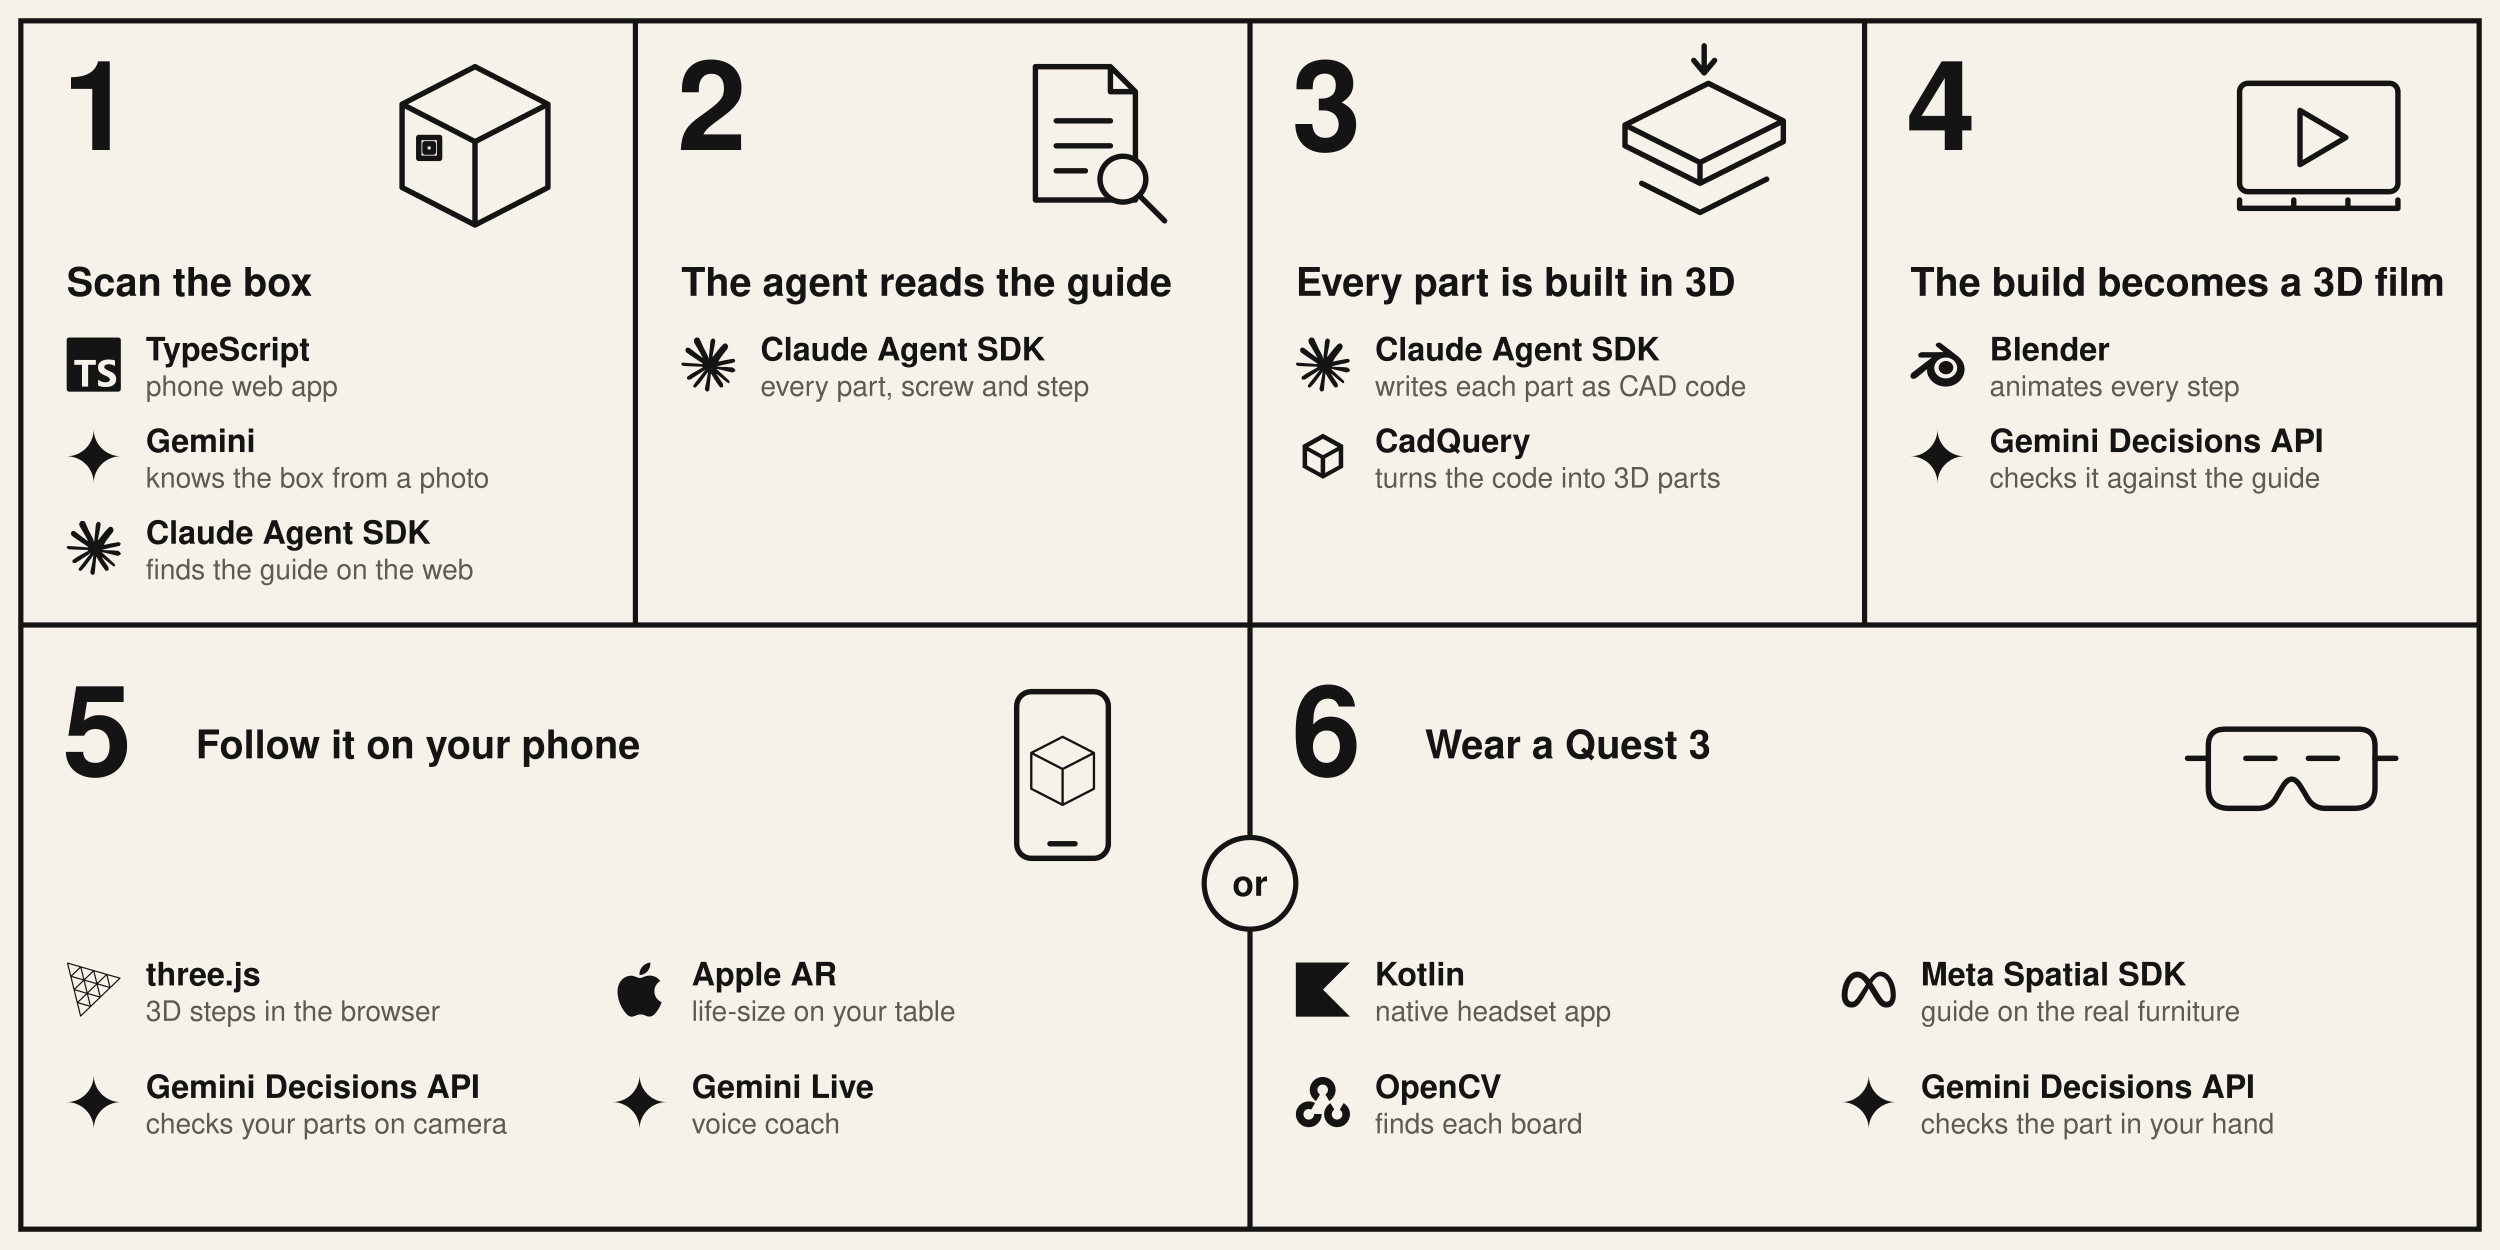
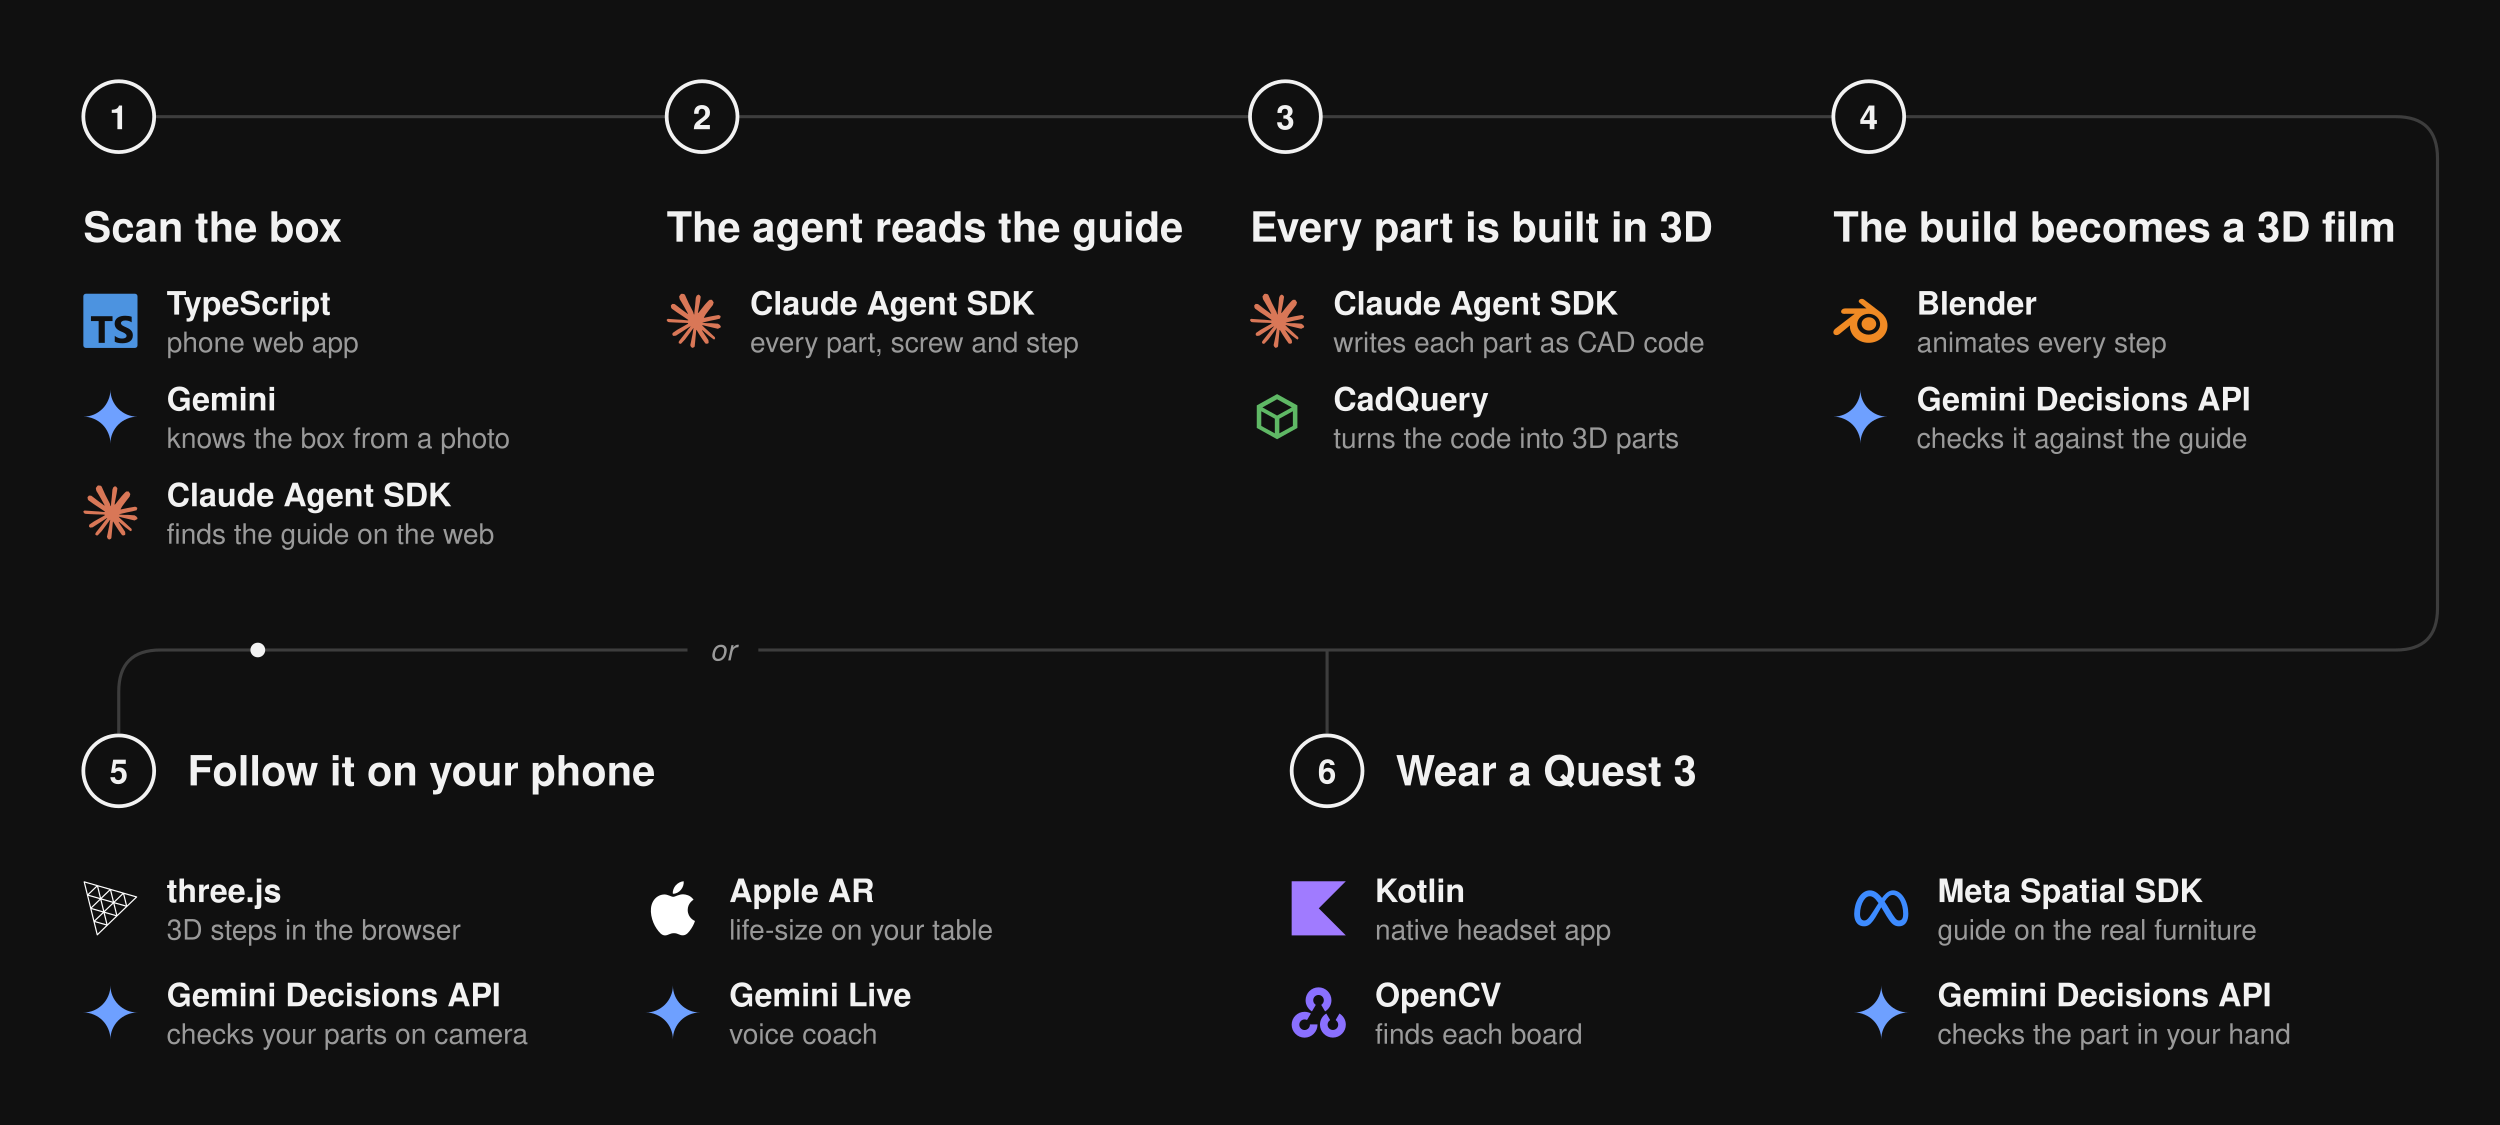
- <svg xmlns="http://www.w3.org/2000/svg" viewBox="0 0 1200 600" width="1200" height="600" role="img" aria-label="How it works, drawn like a page of an assembly guide. 1 Scan the box: TypeScript web app, Gemini, Claude Agent SDK web search. 2 The agent reads the guide: Claude Agent SDK. 3 Every part is built in 3D: Claude Agent SDK, CadQuery. 4 The build becomes a 3D film: Blender, Gemini Decisions API. Then either 5 follow it on your phone: three.js, Apple AR, Gemini Decisions API, Gemini Live; or 6 wear a Quest 3: Kotlin, Meta Spatial SDK, OpenCV, Gemini Decisions API">
-   <style>text{font-family:"Helvetica Neue",Helvetica,Arial,sans-serif;fill:#141414}.num{font-size:60px;font-weight:800;letter-spacing:-.03em}.t{font-size:19px;font-weight:700}.n{font-size:15.5px;font-weight:700}.r{font-size:13.5px;fill:#5d5a54}.or{font-size:17px;font-weight:700;text-anchor:middle}.ln{stroke:#141414;stroke-width:2.5;fill:none}.pic{stroke:#141414;stroke-width:2.6;fill:none;stroke-linejoin:round;stroke-linecap:round}.pic path,.pic rect,.pic circle{stroke-dasharray:400;animation:draw 9s ease-in-out infinite;animation-delay:inherit}@keyframes draw{0%{stroke-dashoffset:400}22%,100%{stroke-dashoffset:0}}@media (prefers-reduced-motion:reduce){.pic path,.pic rect,.pic circle{animation:none}}</style>
-   <rect width="1200" height="600" fill="#f6f2e9" />
-   <rect class="ln" x="10" y="10" width="1180" height="580" />
-   <path class="ln" d="M10 300H1190 M305 10V300 M600 10V590 M895 10V300" />
-   <text x="30" y="72" class="num">1</text>
-   <g class="pic" style="animation-delay:0.0s" transform="translate(228,66) scale(1.0)">
-     <g transform="translate(-35,4)">
-       <path d="M0 -20L35 -38L70 -20L35 -2Z M0 -20V20L35 38V-2 M70 -20V20L35 38" />
-       <path d="M8 -4h10v10h-10z M11 -1h4v4h-4z" />
-     </g>
-   </g>
-   <text x="32" y="142" class="t">Scan the box</text>
-   <path transform="translate(32,162) scale(1.0833)" fill="#141414" d="M1.125 0C.502 0 0 .502 0 1.125v21.75C0 23.498.502 24 1.125 24h21.75c.623 0 1.125-.502 1.125-1.125V1.125C24 .502 23.498 0 22.875 0zm17.363 9.75c.612 0 1.154.037 1.627.111a6.38 6.38 0 0 1 1.306.34v2.458a3.95 3.95 0 0 0-.643-.361 5.093 5.093 0 0 0-.717-.26 5.453 5.453 0 0 0-1.426-.2c-.3 0-.573.028-.819.086a2.1 2.1 0 0 0-.623.242c-.17.104-.3.229-.393.374a.888.888 0 0 0-.14.49c0 .196.053.373.156.529.104.156.252.304.443.444s.423.276.696.41c.273.135.582.274.926.416.47.197.892.407 1.266.628.374.222.695.473.963.753.268.279.472.598.614.957.142.359.214.776.214 1.253 0 .657-.125 1.21-.373 1.656a3.033 3.033 0 0 1-1.012 1.085 4.38 4.38 0 0 1-1.487.596c-.566.12-1.163.18-1.79.18a9.916 9.916 0 0 1-1.84-.164 5.544 5.544 0 0 1-1.512-.493v-2.63a5.033 5.033 0 0 0 3.237 1.2c.333 0 .624-.03.872-.09.249-.06.456-.144.623-.25.166-.108.29-.234.373-.38a1.023 1.023 0 0 0-.074-1.089 2.12 2.12 0 0 0-.537-.5 5.597 5.597 0 0 0-.807-.444 27.72 27.72 0 0 0-1.007-.436c-.918-.383-1.602-.852-2.053-1.405-.45-.553-.676-1.222-.676-2.005 0-.614.123-1.141.369-1.582.246-.441.58-.804 1.004-1.089a4.494 4.494 0 0 1 1.47-.629 7.536 7.536 0 0 1 1.77-.201zm-15.113.188h9.563v2.166H9.506v9.646H6.789v-9.646H3.375z" />
-   <text x="70" y="173" class="n">TypeScript</text>
-   <text x="70" y="190" class="r">phone web app</text>
-   <path transform="translate(32,206) scale(1.0833)" fill="#141414" d="M11.04 19.32Q12 21.51 12 24q0-2.49.93-4.68.96-2.19 2.58-3.81t3.81-2.55Q21.51 12 24 12q-2.49 0-4.68-.93a12.3 12.3 0 0 1-3.81-2.58 12.3 12.3 0 0 1-2.58-3.81Q12 2.49 12 0q0 2.49-.96 4.68-.93 2.19-2.55 3.81a12.3 12.3 0 0 1-3.81 2.58Q2.49 12 0 12q2.49 0 4.68.96 2.19.93 3.81 2.55t2.55 3.81" />
-   <text x="70" y="217" class="n">Gemini</text>
-   <text x="70" y="234" class="r">knows the box from a photo</text>
-   <path transform="translate(32,250) scale(1.0833)" fill="#141414" d="m4.714 15.956 4.717-2.647.079-.231-.079-.128h-.231l-.789-.049-2.696-.073-2.337-.097-2.265-.121-.571-.121-.534-.704.055-.352.48-.322.686.061 1.518.103 2.277.158 1.651.097 2.447.255h.389l.055-.158-.134-.097-.103-.097L6.973 9.836l-2.55-1.688-1.336-.971-.723-.492-.364-.461-.158-1.008.656-.723.88.061.225.061.892.686 1.906 1.475 2.489 1.834.364.303.146-.103.018-.073-.164-.273-1.354-2.447-1.445-2.489-.643-1.032-.17-.619c-.061-.255-.103-.467-.103-.729L6.287.134 6.7 0l.996.134.419.364.619 1.415 1.002 2.228 1.554 3.03.455.898.243.832.091.255h.158v-.146l.128-1.706.237-2.095.231-2.696.079-.759.376-.911.747-.492.583.279.48.686-.067.443-.285 1.852-.559 2.902-.364 1.943h.212l.243-.243.984-1.305 1.651-2.064.729-.82.85-.905.546-.431h1.032l.759 1.129-.34 1.166-1.062 1.348-.88 1.141-1.263 1.7-.789 1.36.073.109.188-.018 2.853-.607 1.542-.279 1.84-.316.832.389.091.395-.328.807-1.967.486-2.307.461-3.436.814-.043.03.049.061 1.548.146.662.036h1.621l3.018.225.789.522.474.638-.079.486-1.214.619-1.639-.389-3.825-.911-1.311-.328h-.182v.109l1.093 1.069 2.003 1.809 2.507 2.331.128.577-.322.455-.34-.049-2.204-1.657-.85-.747-1.925-1.621h-.128v.17l.443.65 2.344 3.521.121 1.081-.17.352-.607.212-.668-.121-1.372-1.925L14.38 17.959l-1.141-1.943-.14.079-.674 7.255-.316.37-.729.279-.607-.461-.322-.747.322-1.475.389-1.925.316-1.53.285-1.9.17-.631-.012-.043-.14.018-1.433 1.967-2.18 2.945-1.724 1.846-.413.164-.716-.37.067-.662.401-.589 2.386-3.036 1.439-1.882.929-1.087-.006-.158h-.055l-6.338 4.116-1.129.146-.486-.455.061-.747.231-.243 1.906-1.311Z" />
-   <text x="70" y="261" class="n">Claude Agent SDK</text>
-   <text x="70" y="278" class="r">finds the guide on the web</text>
-   <text x="325" y="72" class="num">2</text>
-   <g class="pic" style="animation-delay:0.7s" transform="translate(523,66) scale(1.0)">
-     <path d="M-26 -34h36l12 12v52h-48z M10 -34v12h12 M-16 -8h26 M-16 4h26 M-16 16h14" />
-     <circle cx="16" cy="20" r="11" fill="#f6f2e9" />
-     <path d="M24 28l12 12" />
-   </g>
-   <text x="327" y="142" class="t">The agent reads the guide</text>
-   <path transform="translate(327,162) scale(1.0833)" fill="#141414" d="m4.714 15.956 4.717-2.647.079-.231-.079-.128h-.231l-.789-.049-2.696-.073-2.337-.097-2.265-.121-.571-.121-.534-.704.055-.352.48-.322.686.061 1.518.103 2.277.158 1.651.097 2.447.255h.389l.055-.158-.134-.097-.103-.097L6.973 9.836l-2.55-1.688-1.336-.971-.723-.492-.364-.461-.158-1.008.656-.723.88.061.225.061.892.686 1.906 1.475 2.489 1.834.364.303.146-.103.018-.073-.164-.273-1.354-2.447-1.445-2.489-.643-1.032-.17-.619c-.061-.255-.103-.467-.103-.729L6.287.134 6.7 0l.996.134.419.364.619 1.415 1.002 2.228 1.554 3.03.455.898.243.832.091.255h.158v-.146l.128-1.706.237-2.095.231-2.696.079-.759.376-.911.747-.492.583.279.48.686-.067.443-.285 1.852-.559 2.902-.364 1.943h.212l.243-.243.984-1.305 1.651-2.064.729-.82.85-.905.546-.431h1.032l.759 1.129-.34 1.166-1.062 1.348-.88 1.141-1.263 1.7-.789 1.36.073.109.188-.018 2.853-.607 1.542-.279 1.84-.316.832.389.091.395-.328.807-1.967.486-2.307.461-3.436.814-.043.03.049.061 1.548.146.662.036h1.621l3.018.225.789.522.474.638-.079.486-1.214.619-1.639-.389-3.825-.911-1.311-.328h-.182v.109l1.093 1.069 2.003 1.809 2.507 2.331.128.577-.322.455-.34-.049-2.204-1.657-.85-.747-1.925-1.621h-.128v.17l.443.65 2.344 3.521.121 1.081-.17.352-.607.212-.668-.121-1.372-1.925L14.38 17.959l-1.141-1.943-.14.079-.674 7.255-.316.37-.729.279-.607-.461-.322-.747.322-1.475.389-1.925.316-1.53.285-1.9.17-.631-.012-.043-.14.018-1.433 1.967-2.18 2.945-1.724 1.846-.413.164-.716-.37.067-.662.401-.589 2.386-3.036 1.439-1.882.929-1.087-.006-.158h-.055l-6.338 4.116-1.129.146-.486-.455.061-.747.231-.243 1.906-1.311Z" />
-   <text x="365" y="173" class="n">Claude Agent SDK</text>
-   <text x="365" y="190" class="r">every part, screw and step</text>
-   <text x="620" y="72" class="num">3</text>
-   <g class="pic" style="animation-delay:1.4s" transform="translate(818,66) scale(1.0)">
-     <path d="M-38 -6L2 -26L38 -8L-2 12Z M-38 -6V4L-2 22V12 M38 -8V2L-2 22" />
-     <path d="M-30 22L-2 36L30 20" stroke-dasharray="4 5" />
-     <path d="M0 -44v12 M-5 -37l5 6 5-6" />
-   </g>
-   <text x="622" y="142" class="t">Every part is built in 3D</text>
-   <path transform="translate(622,162) scale(1.0833)" fill="#141414" d="m4.714 15.956 4.717-2.647.079-.231-.079-.128h-.231l-.789-.049-2.696-.073-2.337-.097-2.265-.121-.571-.121-.534-.704.055-.352.48-.322.686.061 1.518.103 2.277.158 1.651.097 2.447.255h.389l.055-.158-.134-.097-.103-.097L6.973 9.836l-2.55-1.688-1.336-.971-.723-.492-.364-.461-.158-1.008.656-.723.88.061.225.061.892.686 1.906 1.475 2.489 1.834.364.303.146-.103.018-.073-.164-.273-1.354-2.447-1.445-2.489-.643-1.032-.17-.619c-.061-.255-.103-.467-.103-.729L6.287.134 6.7 0l.996.134.419.364.619 1.415 1.002 2.228 1.554 3.03.455.898.243.832.091.255h.158v-.146l.128-1.706.237-2.095.231-2.696.079-.759.376-.911.747-.492.583.279.48.686-.067.443-.285 1.852-.559 2.902-.364 1.943h.212l.243-.243.984-1.305 1.651-2.064.729-.82.85-.905.546-.431h1.032l.759 1.129-.34 1.166-1.062 1.348-.88 1.141-1.263 1.7-.789 1.36.073.109.188-.018 2.853-.607 1.542-.279 1.84-.316.832.389.091.395-.328.807-1.967.486-2.307.461-3.436.814-.043.03.049.061 1.548.146.662.036h1.621l3.018.225.789.522.474.638-.079.486-1.214.619-1.639-.389-3.825-.911-1.311-.328h-.182v.109l1.093 1.069 2.003 1.809 2.507 2.331.128.577-.322.455-.34-.049-2.204-1.657-.85-.747-1.925-1.621h-.128v.17l.443.65 2.344 3.521.121 1.081-.17.352-.607.212-.668-.121-1.372-1.925L14.38 17.959l-1.141-1.943-.14.079-.674 7.255-.316.37-.729.279-.607-.461-.322-.747.322-1.475.389-1.925.316-1.53.285-1.9.17-.631-.012-.043-.14.018-1.433 1.967-2.18 2.945-1.724 1.846-.413.164-.716-.37.067-.662.401-.589 2.386-3.036 1.439-1.882.929-1.087-.006-.158h-.055l-6.338 4.116-1.129.146-.486-.455.061-.747.231-.243 1.906-1.311Z" />
-   <text x="660" y="173" class="n">Claude Agent SDK</text>
-   <text x="660" y="190" class="r">writes each part as CAD code</text>
-   <path transform="translate(622,206) scale(1.0833)" fill="#141414" d="M12 2 3 7v10l9 5 9-5V7zm0 2.3 6.5 3.6L12 11.5 5.5 7.9zM5 9.6l6 3.3v6.5l-6-3.3zm14 0v6.5l-6 3.3v-6.5z" />
-   <text x="660" y="217" class="n">CadQuery</text>
-   <text x="660" y="234" class="r">turns the code into 3D parts</text>
-   <text x="915" y="72" class="num">4</text>
-   <g class="pic" style="animation-delay:2.1s" transform="translate(1113,66) scale(1.0)">
-     <rect x="-38" y="-26" width="76" height="52" rx="4" />
-     <path d="M-9 -13v26l22 -13z" />
-     <path d="M-38 34h76 M-38 34v-4 M-12 34v-4 M14 34v-4 M38 34v-4" />
-   </g>
-   <text x="917" y="142" class="t">The build becomes a 3D film</text>
-   <path transform="translate(917,162) scale(1.0833)" fill="#141414" d="M12.51 13.214c.046-.8.438-1.506 1.03-2.006a3.424 3.424 0 0 1 2.212-.79c.85 0 1.631.3 2.211.79.592.5.983 1.206 1.028 2.005.045.823-.285 1.586-.865 2.153a3.389 3.389 0 0 1-2.374.938 3.393 3.393 0 0 1-2.376-.938c-.58-.567-.91-1.33-.865-2.152M7.35 14.831c.006.314.106.922.256 1.398a7.372 7.372 0 0 0 1.593 2.757 8.227 8.227 0 0 0 2.787 2.001 8.947 8.947 0 0 0 3.66.76 8.964 8.964 0 0 0 3.657-.772 8.285 8.285 0 0 0 2.785-2.01 7.428 7.428 0 0 0 1.592-2.762 6.964 6.964 0 0 0 .25-3.074 7.123 7.123 0 0 0-1.016-2.779 7.764 7.764 0 0 0-1.852-2.043h.002L13.566 2.55l-.02-.015c-.492-.378-1.319-.376-1.86.002-.547.382-.609 1.015-.123 1.415l-.001.001 3.126 2.543-9.53.01h-.013c-.788.001-1.545.518-1.695 1.172-.154.665.38 1.217 1.2 1.22V8.9l4.83-.01-8.62 6.617-.034.025c-.813.622-1.075 1.658-.563 2.313.52.667 1.625.668 2.447.004L7.414 14s-.069.52-.063.831zm12.09 1.741c-.97.988-2.326 1.548-3.795 1.55-1.47.004-2.827-.552-3.797-1.538a4.51 4.51 0 0 1-1.036-1.622 4.282 4.282 0 0 1 .282-3.519 4.702 4.702 0 0 1 1.153-1.371c.942-.768 2.141-1.183 3.396-1.185 1.256-.002 2.455.41 3.398 1.175.48.391.87.854 1.152 1.367a4.28 4.28 0 0 1 .522 1.706 4.236 4.236 0 0 1-.239 1.811 4.54 4.54 0 0 1-1.035 1.626" />
-   <text x="955" y="173" class="n">Blender</text>
-   <text x="955" y="190" class="r">animates every step</text>
-   <path transform="translate(917,206) scale(1.0833)" fill="#141414" d="M11.04 19.32Q12 21.51 12 24q0-2.49.93-4.68.96-2.19 2.58-3.81t3.81-2.55Q21.51 12 24 12q-2.49 0-4.68-.93a12.3 12.3 0 0 1-3.81-2.58 12.3 12.3 0 0 1-2.58-3.81Q12 2.49 12 0q0 2.49-.96 4.68-.93 2.19-2.55 3.81a12.3 12.3 0 0 1-3.81 2.58Q2.49 12 0 12q2.49 0 4.68.96 2.19.93 3.81 2.55t2.55 3.81" />
-   <text x="955" y="217" class="n">Gemini Decisions API</text>
-   <text x="955" y="234" class="r">checks it against the guide</text>
-   <text x="30" y="372" class="num">5</text>
-   <text x="94" y="364" class="t">Follow it on your phone</text>
-   <g class="pic" style="animation-delay:2.8s" transform="translate(510,372) scale(1.0)">
-     <rect x="-22" y="-40" width="44" height="80" rx="7" />
-     <path d="M-6 33h12" />
-     <g transform="translate(-15,-2) scale(.43)">
-       <path d="M0 -20L35 -38L70 -20L35 -2Z M0 -20V20L35 38V-2 M70 -20V20L35 38" />
-     </g>
-   </g>
-   <path transform="translate(32,462) scale(1.0833)" fill="#141414" d="M.38 0a.268.268 0 0 0-.256.332l2.894 11.716a.268.268 0 0 0 .01.04l2.89 11.708a.268.268 0 0 0 .447.128L23.802 7.15a.268.268 0 0 0-.112-.45l-5.784-1.667a.268.268 0 0 0-.123-.035L6.38 1.715a.268.268 0 0 0-.144-.04L.456.01A.268.268 0 0 0 .38 0zm.374.654L5.71 2.08 1.99 5.664zM6.61 2.34l4.864 1.4-3.65 3.515zm-.522.12l1.217 4.926-4.877-1.4zm6.28 1.538l4.878 1.404-3.662 3.53zm-.52.13l1.208 4.9-4.853-1.392zm6.3 1.534l4.947 1.424-3.715 3.574zm-.524.12l1.215 4.926-4.876-1.398zm-15.432.696l4.964 1.424-3.726 3.586zM8.047 8.15l4.877 1.4-3.66 3.527zm-.518.137l1.236 5.017-4.963-1.432zm6.274 1.535l4.965 1.425-3.73 3.586zm-.52.127l1.235 5.012-4.958-1.43zm-9.63 2.438l4.873 1.406-3.656 3.523zm5.854 1.687l4.863 1.403-3.648 3.51zm-.54.04l1.214 4.927-4.875-1.4zm-3.896 4.02l5.037 1.442-3.782 3.638z" />
-   <text x="70" y="473" class="n">three.js</text>
-   <text x="70" y="490" class="r">3D steps in the browser</text>
-   <path transform="translate(294,462) scale(1.0833)" fill="#141414" d="M12.152 6.896c-.948 0-2.415-1.078-3.96-1.04-2.04.027-3.91 1.183-4.961 3.014-2.117 3.675-.546 9.103 1.519 12.09 1.013 1.454 2.208 3.09 3.792 3.039 1.52-.065 2.09-.987 3.935-.987 1.831 0 2.35.987 3.96.948 1.637-.026 2.676-1.48 3.676-2.948 1.156-1.688 1.636-3.325 1.662-3.415-.039-.013-3.182-1.221-3.22-4.857-.026-3.04 2.48-4.494 2.597-4.559-1.429-2.09-3.623-2.324-4.39-2.376-2-.156-3.675 1.09-4.61 1.09zM15.53 3.83c.843-1.012 1.4-2.427 1.245-3.83-1.207.052-2.662.805-3.532 1.818-.78.896-1.454 2.338-1.273 3.714 1.338.104 2.715-.688 3.559-1.701" />
-   <text x="332" y="473" class="n">Apple AR</text>
-   <text x="332" y="490" class="r">life-size on your table</text>
-   <path transform="translate(32,516) scale(1.0833)" fill="#141414" d="M11.04 19.32Q12 21.51 12 24q0-2.49.93-4.68.96-2.19 2.58-3.81t3.81-2.55Q21.51 12 24 12q-2.49 0-4.68-.93a12.3 12.3 0 0 1-3.81-2.58 12.3 12.3 0 0 1-2.58-3.81Q12 2.49 12 0q0 2.49-.96 4.68-.93 2.19-2.55 3.81a12.3 12.3 0 0 1-3.81 2.58Q2.49 12 0 12q2.49 0 4.68.96 2.19.93 3.81 2.55t2.55 3.81" />
-   <text x="70" y="527" class="n">Gemini Decisions API</text>
-   <text x="70" y="544" class="r">checks your parts on camera</text>
-   <path transform="translate(294,516) scale(1.0833)" fill="#141414" d="M11.04 19.32Q12 21.51 12 24q0-2.49.93-4.68.96-2.19 2.58-3.81t3.81-2.55Q21.51 12 24 12q-2.49 0-4.68-.93a12.3 12.3 0 0 1-3.81-2.58 12.3 12.3 0 0 1-2.58-3.81Q12 2.49 12 0q0 2.49-.96 4.68-.93 2.19-2.55 3.81a12.3 12.3 0 0 1-3.81 2.58Q2.49 12 0 12q2.49 0 4.68.96 2.19.93 3.81 2.55t2.55 3.81" />
-   <text x="332" y="527" class="n">Gemini Live</text>
-   <text x="332" y="544" class="r">voice coach</text>
-   <text x="620" y="372" class="num">6</text>
-   <text x="684" y="364" class="t">Wear a Quest 3</text>
-   <g class="pic" style="animation-delay:3.5s" transform="translate(1100,372) scale(1.0)">
-     <path d="M-40 -14q0 -8 8 -8h64q8 0 8 8v20q0 10 -10 10h-14q-6 0 -9 -6l-3 -5q-4 -6 -8 0l-3 5q-3 6 -9 6h-14q-10 0 -10 -10z" />
-     <path d="M-40 -8h-10 M40 -8h10 M-22 -8h14 M8 -8h14" />
-   </g>
-   <path transform="translate(622,462) scale(1.0833)" fill="#141414" d="M24 24H0V0h24L12 12Z" />
-   <text x="660" y="473" class="n">Kotlin</text>
-   <text x="660" y="490" class="r">native headset app</text>
-   <path transform="translate(884,462) scale(1.0833)" fill="#141414" d="M6.915 4.03c-1.968 0-3.683 1.28-4.871 3.113C.704 9.208 0 11.883 0 14.449c0 .706.07 1.369.21 1.973a6.624 6.624 0 0 0 .265.86 5.297 5.297 0 0 0 .371.761c.696 1.159 1.818 1.927 3.593 1.927 1.497 0 2.633-.671 3.965-2.444.76-1.012 1.144-1.626 2.663-4.32l.756-1.339.186-.325c.061.1.121.196.183.3l2.152 3.595c.724 1.21 1.665 2.556 2.47 3.314 1.046.987 1.992 1.22 3.06 1.22 1.075 0 1.876-.355 2.455-.843a3.743 3.743 0 0 0 .81-.973c.542-.939.861-2.127.861-3.745 0-2.72-.681-5.357-2.084-7.45-1.282-1.912-2.957-2.93-4.716-2.93-1.047 0-2.088.467-3.053 1.308-.652.57-1.257 1.29-1.82 2.05-.69-.875-1.335-1.547-1.958-2.056-1.182-.966-2.315-1.303-3.454-1.303zm10.16 2.053c1.147 0 2.188.758 2.992 1.999 1.132 1.748 1.647 4.195 1.647 6.4 0 1.548-.368 2.9-1.839 2.9-.58 0-1.027-.23-1.664-1.004-.496-.601-1.343-1.878-2.832-4.358l-.617-1.028a44.908 44.908 0 0 0-1.255-1.98c.07-.109.141-.224.211-.327 1.12-1.667 2.118-2.602 3.358-2.602zm-10.201.553c1.265 0 2.058.791 2.675 1.446.307.327.737.871 1.234 1.579l-1.02 1.566c-.757 1.163-1.882 3.017-2.837 4.338-1.191 1.649-1.81 1.817-2.486 1.817-.524 0-1.038-.237-1.383-.794-.263-.426-.464-1.13-.464-2.046 0-2.221.63-4.535 1.66-6.088.454-.687.964-1.226 1.533-1.533a2.264 2.264 0 0 1 1.088-.285z" />
-   <text x="922" y="473" class="n">Meta Spatial SDK</text>
-   <text x="922" y="490" class="r">guide on the real furniture</text>
-   <path transform="translate(622,516) scale(1.0833)" fill="#141414" d="M11.899.853C8.735.853 6.17 3.417 6.17 6.582c0 2.102 1.132 3.94 2.82 4.937l1.641-2.785c.041-.07.018-.159-.05-.205-.623-.423-1.033-1.137-1.033-1.947 0-1.298 1.052-2.35 2.35-2.35 1.298 0 2.35 1.052 2.35 2.35 0 .81-.409 1.524-1.033 1.947-.067.045-.091.135-.05.205l1.641 2.785c1.688-.997 2.82-2.835 2.82-4.937 0-3.164-2.565-5.729-5.729-5.729zm-6.17 10.837C2.565 11.689 0 14.254 0 17.418c0 3.164 2.565 5.729 5.729 5.729 3.18 0 5.807-2.7 5.728-5.876H8.231c-.085 0-.151.072-.152.156-.008 1.266-1.064 2.341-2.35 2.341-1.298 0-2.35-1.052-2.35-2.35 0-1.298 1.052-2.35 2.35-2.35.34 0 .663.072.955.202.071.032.157.008.196-.059l1.646-2.793c-.827-.464-1.782-.728-2.797-.728zm15.442.761l-1.637 2.788c-.041.07-.017.159.05.205.624.422 1.035 1.135 1.036 1.945.002 1.298-1.048 2.352-2.346 2.354-1.298.002-2.352-1.048-2.354-2.346-.002-.81.407-1.525 1.029-1.949.067-.046.09-.135.049-.205l-1.646-2.782c-1.686 1-2.815 2.839-2.811 4.941.006 3.164 2.575 5.725 5.739 5.719 3.164-.005 5.725-2.575 5.719-5.739-.004-2.102-1.139-3.938-2.828-4.932z" />
-   <text x="660" y="527" class="n">OpenCV</text>
-   <text x="660" y="544" class="r">finds each board</text>
-   <path transform="translate(884,516) scale(1.0833)" fill="#141414" d="M11.04 19.32Q12 21.51 12 24q0-2.49.93-4.68.96-2.19 2.58-3.81t3.81-2.55Q21.51 12 24 12q-2.49 0-4.68-.93a12.3 12.3 0 0 1-3.81-2.58 12.3 12.3 0 0 1-2.58-3.81Q12 2.49 12 0q0 2.49-.96 4.68-.93 2.19-2.55 3.81a12.3 12.3 0 0 1-3.81 2.58Q2.49 12 0 12q2.49 0 4.68.96 2.19.93 3.81 2.55t2.55 3.81" />
-   <text x="922" y="527" class="n">Gemini Decisions API</text>
-   <text x="922" y="544" class="r">checks the part in your hand</text>
-   <circle cx="600" cy="424" r="22" fill="#f6f2e9" stroke="#141414" stroke-width="2.5" />
-   <text x="600" y="430" class="or">or</text>
+ <svg xmlns="http://www.w3.org/2000/svg" viewBox="0 0 1200 540" width="1200" height="540" role="img" aria-label="How it works. 1 Scan the box: TypeScript web app, Gemini, Claude Agent SDK web search. 2 The agent reads the guide: Claude Agent SDK. 3 Every part is built in 3D: Claude Agent SDK, CadQuery. 4 The build becomes a 3D film: Blender, Gemini Decisions API. Then either 5 follow it on your phone: three.js, Apple AR, Gemini Decisions API, Gemini Live; or 6 wear a Quest 3: Kotlin, Meta Spatial SDK, OpenCV, Gemini Decisions API">
+   <style>text{font-family:"Helvetica Neue",Helvetica,Arial,sans-serif}.t{font-size:20px;font-weight:600;fill:#f2f2f2}.n{font-size:15.5px;font-weight:600;fill:#f2f2f2}.r{font-size:13.5px;fill:#9a9a9a}.no{font-size:16px;font-weight:600;fill:#f2f2f2;text-anchor:middle}.or{font-size:14px;fill:#9a9a9a;text-anchor:middle;font-style:italic}.rail{fill:none;stroke:#3d3d3d;stroke-width:1.5}.dot{fill:none;stroke:#f2f2f2;stroke-width:7;stroke-linecap:round;stroke-dasharray:.1 2400;animation:run 9s linear infinite}@keyframes run{from{stroke-dashoffset:0}to{stroke-dashoffset:-2400}}@media (prefers-reduced-motion:reduce){.dot{display:none}}</style>
+   <rect width="1200" height="540" fill="#101010" />
+   <path class="rail" d="M57 56H1150Q1170 56 1170 76V292Q1170 312 1150 312H77Q57 312 57 332V352" />
+   <path class="rail" d="M637 312V352" />
+   <path class="dot" d="M57 56H1150Q1170 56 1170 76V292Q1170 312 1150 312H77Q57 312 57 332V352" />
+   <circle cx="57" cy="56" r="17" fill="#101010" stroke="#f2f2f2" stroke-width="1.8" />
+   <text x="57" y="62" class="no">1</text>
+   <text x="40" y="116" class="t">Scan the box</text>
+   <path transform="translate(40,141) scale(1.0833)" fill="#4c93e0" d="M1.125 0C.502 0 0 .502 0 1.125v21.75C0 23.498.502 24 1.125 24h21.75c.623 0 1.125-.502 1.125-1.125V1.125C24 .502 23.498 0 22.875 0zm17.363 9.75c.612 0 1.154.037 1.627.111a6.38 6.38 0 0 1 1.306.34v2.458a3.95 3.95 0 0 0-.643-.361 5.093 5.093 0 0 0-.717-.26 5.453 5.453 0 0 0-1.426-.2c-.3 0-.573.028-.819.086a2.1 2.1 0 0 0-.623.242c-.17.104-.3.229-.393.374a.888.888 0 0 0-.14.49c0 .196.053.373.156.529.104.156.252.304.443.444s.423.276.696.41c.273.135.582.274.926.416.47.197.892.407 1.266.628.374.222.695.473.963.753.268.279.472.598.614.957.142.359.214.776.214 1.253 0 .657-.125 1.21-.373 1.656a3.033 3.033 0 0 1-1.012 1.085 4.38 4.38 0 0 1-1.487.596c-.566.12-1.163.18-1.79.18a9.916 9.916 0 0 1-1.84-.164 5.544 5.544 0 0 1-1.512-.493v-2.63a5.033 5.033 0 0 0 3.237 1.2c.333 0 .624-.03.872-.09.249-.06.456-.144.623-.25.166-.108.29-.234.373-.38a1.023 1.023 0 0 0-.074-1.089 2.12 2.12 0 0 0-.537-.5 5.597 5.597 0 0 0-.807-.444 27.72 27.72 0 0 0-1.007-.436c-.918-.383-1.602-.852-2.053-1.405-.45-.553-.676-1.222-.676-2.005 0-.614.123-1.141.369-1.582.246-.441.58-.804 1.004-1.089a4.494 4.494 0 0 1 1.47-.629 7.536 7.536 0 0 1 1.77-.201zm-15.113.188h9.563v2.166H9.506v9.646H6.789v-9.646H3.375z" />
+   <text x="80" y="151" class="n">TypeScript</text>
+   <text x="80" y="169" class="r">phone web app</text>
+   <path transform="translate(40,187) scale(1.0833)" fill="#6ea0ff" d="M11.04 19.32Q12 21.51 12 24q0-2.49.93-4.68.96-2.19 2.58-3.81t3.81-2.55Q21.51 12 24 12q-2.49 0-4.68-.93a12.3 12.3 0 0 1-3.81-2.58 12.3 12.3 0 0 1-2.58-3.81Q12 2.49 12 0q0 2.49-.96 4.68-.93 2.19-2.55 3.81a12.3 12.3 0 0 1-3.81 2.58Q2.49 12 0 12q2.49 0 4.68.96 2.19.93 3.81 2.55t2.55 3.81" />
+   <text x="80" y="197" class="n">Gemini</text>
+   <text x="80" y="215" class="r">knows the box from a photo</text>
+   <path transform="translate(40,233) scale(1.0833)" fill="#D97757" d="m4.714 15.956 4.717-2.647.079-.231-.079-.128h-.231l-.789-.049-2.696-.073-2.337-.097-2.265-.121-.571-.121-.534-.704.055-.352.48-.322.686.061 1.518.103 2.277.158 1.651.097 2.447.255h.389l.055-.158-.134-.097-.103-.097L6.973 9.836l-2.55-1.688-1.336-.971-.723-.492-.364-.461-.158-1.008.656-.723.88.061.225.061.892.686 1.906 1.475 2.489 1.834.364.303.146-.103.018-.073-.164-.273-1.354-2.447-1.445-2.489-.643-1.032-.17-.619c-.061-.255-.103-.467-.103-.729L6.287.134 6.7 0l.996.134.419.364.619 1.415 1.002 2.228 1.554 3.03.455.898.243.832.091.255h.158v-.146l.128-1.706.237-2.095.231-2.696.079-.759.376-.911.747-.492.583.279.48.686-.067.443-.285 1.852-.559 2.902-.364 1.943h.212l.243-.243.984-1.305 1.651-2.064.729-.82.85-.905.546-.431h1.032l.759 1.129-.34 1.166-1.062 1.348-.88 1.141-1.263 1.7-.789 1.36.073.109.188-.018 2.853-.607 1.542-.279 1.84-.316.832.389.091.395-.328.807-1.967.486-2.307.461-3.436.814-.043.03.049.061 1.548.146.662.036h1.621l3.018.225.789.522.474.638-.079.486-1.214.619-1.639-.389-3.825-.911-1.311-.328h-.182v.109l1.093 1.069 2.003 1.809 2.507 2.331.128.577-.322.455-.34-.049-2.204-1.657-.85-.747-1.925-1.621h-.128v.17l.443.65 2.344 3.521.121 1.081-.17.352-.607.212-.668-.121-1.372-1.925L14.38 17.959l-1.141-1.943-.14.079-.674 7.255-.316.37-.729.279-.607-.461-.322-.747.322-1.475.389-1.925.316-1.53.285-1.9.17-.631-.012-.043-.14.018-1.433 1.967-2.18 2.945-1.724 1.846-.413.164-.716-.37.067-.662.401-.589 2.386-3.036 1.439-1.882.929-1.087-.006-.158h-.055l-6.338 4.116-1.129.146-.486-.455.061-.747.231-.243 1.906-1.311Z" />
+   <text x="80" y="243" class="n">Claude Agent SDK</text>
+   <text x="80" y="261" class="r">finds the guide on the web</text>
+   <circle cx="337" cy="56" r="17" fill="#101010" stroke="#f2f2f2" stroke-width="1.8" />
+   <text x="337" y="62" class="no">2</text>
+   <text x="320" y="116" class="t">The agent reads the guide</text>
+   <path transform="translate(320,141) scale(1.0833)" fill="#D97757" d="m4.714 15.956 4.717-2.647.079-.231-.079-.128h-.231l-.789-.049-2.696-.073-2.337-.097-2.265-.121-.571-.121-.534-.704.055-.352.48-.322.686.061 1.518.103 2.277.158 1.651.097 2.447.255h.389l.055-.158-.134-.097-.103-.097L6.973 9.836l-2.55-1.688-1.336-.971-.723-.492-.364-.461-.158-1.008.656-.723.88.061.225.061.892.686 1.906 1.475 2.489 1.834.364.303.146-.103.018-.073-.164-.273-1.354-2.447-1.445-2.489-.643-1.032-.17-.619c-.061-.255-.103-.467-.103-.729L6.287.134 6.7 0l.996.134.419.364.619 1.415 1.002 2.228 1.554 3.03.455.898.243.832.091.255h.158v-.146l.128-1.706.237-2.095.231-2.696.079-.759.376-.911.747-.492.583.279.48.686-.067.443-.285 1.852-.559 2.902-.364 1.943h.212l.243-.243.984-1.305 1.651-2.064.729-.82.85-.905.546-.431h1.032l.759 1.129-.34 1.166-1.062 1.348-.88 1.141-1.263 1.7-.789 1.36.073.109.188-.018 2.853-.607 1.542-.279 1.84-.316.832.389.091.395-.328.807-1.967.486-2.307.461-3.436.814-.043.03.049.061 1.548.146.662.036h1.621l3.018.225.789.522.474.638-.079.486-1.214.619-1.639-.389-3.825-.911-1.311-.328h-.182v.109l1.093 1.069 2.003 1.809 2.507 2.331.128.577-.322.455-.34-.049-2.204-1.657-.85-.747-1.925-1.621h-.128v.17l.443.65 2.344 3.521.121 1.081-.17.352-.607.212-.668-.121-1.372-1.925L14.38 17.959l-1.141-1.943-.14.079-.674 7.255-.316.37-.729.279-.607-.461-.322-.747.322-1.475.389-1.925.316-1.53.285-1.9.17-.631-.012-.043-.14.018-1.433 1.967-2.18 2.945-1.724 1.846-.413.164-.716-.37.067-.662.401-.589 2.386-3.036 1.439-1.882.929-1.087-.006-.158h-.055l-6.338 4.116-1.129.146-.486-.455.061-.747.231-.243 1.906-1.311Z" />
+   <text x="360" y="151" class="n">Claude Agent SDK</text>
+   <text x="360" y="169" class="r">every part, screw and step</text>
+   <circle cx="617" cy="56" r="17" fill="#101010" stroke="#f2f2f2" stroke-width="1.8" />
+   <text x="617" y="62" class="no">3</text>
+   <text x="600" y="116" class="t">Every part is built in 3D</text>
+   <path transform="translate(600,141) scale(1.0833)" fill="#D97757" d="m4.714 15.956 4.717-2.647.079-.231-.079-.128h-.231l-.789-.049-2.696-.073-2.337-.097-2.265-.121-.571-.121-.534-.704.055-.352.48-.322.686.061 1.518.103 2.277.158 1.651.097 2.447.255h.389l.055-.158-.134-.097-.103-.097L6.973 9.836l-2.55-1.688-1.336-.971-.723-.492-.364-.461-.158-1.008.656-.723.88.061.225.061.892.686 1.906 1.475 2.489 1.834.364.303.146-.103.018-.073-.164-.273-1.354-2.447-1.445-2.489-.643-1.032-.17-.619c-.061-.255-.103-.467-.103-.729L6.287.134 6.7 0l.996.134.419.364.619 1.415 1.002 2.228 1.554 3.03.455.898.243.832.091.255h.158v-.146l.128-1.706.237-2.095.231-2.696.079-.759.376-.911.747-.492.583.279.48.686-.067.443-.285 1.852-.559 2.902-.364 1.943h.212l.243-.243.984-1.305 1.651-2.064.729-.82.85-.905.546-.431h1.032l.759 1.129-.34 1.166-1.062 1.348-.88 1.141-1.263 1.7-.789 1.36.073.109.188-.018 2.853-.607 1.542-.279 1.84-.316.832.389.091.395-.328.807-1.967.486-2.307.461-3.436.814-.043.03.049.061 1.548.146.662.036h1.621l3.018.225.789.522.474.638-.079.486-1.214.619-1.639-.389-3.825-.911-1.311-.328h-.182v.109l1.093 1.069 2.003 1.809 2.507 2.331.128.577-.322.455-.34-.049-2.204-1.657-.85-.747-1.925-1.621h-.128v.17l.443.65 2.344 3.521.121 1.081-.17.352-.607.212-.668-.121-1.372-1.925L14.38 17.959l-1.141-1.943-.14.079-.674 7.255-.316.37-.729.279-.607-.461-.322-.747.322-1.475.389-1.925.316-1.53.285-1.9.17-.631-.012-.043-.14.018-1.433 1.967-2.18 2.945-1.724 1.846-.413.164-.716-.37.067-.662.401-.589 2.386-3.036 1.439-1.882.929-1.087-.006-.158h-.055l-6.338 4.116-1.129.146-.486-.455.061-.747.231-.243 1.906-1.311Z" />
+   <text x="640" y="151" class="n">Claude Agent SDK</text>
+   <text x="640" y="169" class="r">writes each part as CAD code</text>
+   <path transform="translate(600,187) scale(1.0833)" fill="#5fb865" d="M12 2 3 7v10l9 5 9-5V7zm0 2.3 6.5 3.6L12 11.5 5.5 7.9zM5 9.6l6 3.3v6.5l-6-3.3zm14 0v6.5l-6 3.3v-6.5z" />
+   <text x="640" y="197" class="n">CadQuery</text>
+   <text x="640" y="215" class="r">turns the code into 3D parts</text>
+   <circle cx="897" cy="56" r="17" fill="#101010" stroke="#f2f2f2" stroke-width="1.8" />
+   <text x="897" y="62" class="no">4</text>
+   <text x="880" y="116" class="t">The build becomes a 3D film</text>
+   <path transform="translate(880,141) scale(1.0833)" fill="#f08a24" d="M12.51 13.214c.046-.8.438-1.506 1.03-2.006a3.424 3.424 0 0 1 2.212-.79c.85 0 1.631.3 2.211.79.592.5.983 1.206 1.028 2.005.045.823-.285 1.586-.865 2.153a3.389 3.389 0 0 1-2.374.938 3.393 3.393 0 0 1-2.376-.938c-.58-.567-.91-1.33-.865-2.152M7.35 14.831c.006.314.106.922.256 1.398a7.372 7.372 0 0 0 1.593 2.757 8.227 8.227 0 0 0 2.787 2.001 8.947 8.947 0 0 0 3.66.76 8.964 8.964 0 0 0 3.657-.772 8.285 8.285 0 0 0 2.785-2.01 7.428 7.428 0 0 0 1.592-2.762 6.964 6.964 0 0 0 .25-3.074 7.123 7.123 0 0 0-1.016-2.779 7.764 7.764 0 0 0-1.852-2.043h.002L13.566 2.55l-.02-.015c-.492-.378-1.319-.376-1.86.002-.547.382-.609 1.015-.123 1.415l-.001.001 3.126 2.543-9.53.01h-.013c-.788.001-1.545.518-1.695 1.172-.154.665.38 1.217 1.2 1.22V8.9l4.83-.01-8.62 6.617-.034.025c-.813.622-1.075 1.658-.563 2.313.52.667 1.625.668 2.447.004L7.414 14s-.069.52-.063.831zm12.09 1.741c-.97.988-2.326 1.548-3.795 1.55-1.47.004-2.827-.552-3.797-1.538a4.51 4.51 0 0 1-1.036-1.622 4.282 4.282 0 0 1 .282-3.519 4.702 4.702 0 0 1 1.153-1.371c.942-.768 2.141-1.183 3.396-1.185 1.256-.002 2.455.41 3.398 1.175.48.391.87.854 1.152 1.367a4.28 4.28 0 0 1 .522 1.706 4.236 4.236 0 0 1-.239 1.811 4.54 4.54 0 0 1-1.035 1.626" />
+   <text x="920" y="151" class="n">Blender</text>
+   <text x="920" y="169" class="r">animates every step</text>
+   <path transform="translate(880,187) scale(1.0833)" fill="#6ea0ff" d="M11.04 19.32Q12 21.51 12 24q0-2.49.93-4.68.96-2.19 2.58-3.81t3.81-2.55Q21.51 12 24 12q-2.49 0-4.68-.93a12.3 12.3 0 0 1-3.81-2.58 12.3 12.3 0 0 1-2.58-3.81Q12 2.49 12 0q0 2.49-.96 4.68-.93 2.19-2.55 3.81a12.3 12.3 0 0 1-3.81 2.58Q2.49 12 0 12q2.49 0 4.68.96 2.19.93 3.81 2.55t2.55 3.81" />
+   <text x="920" y="197" class="n">Gemini Decisions API</text>
+   <text x="920" y="215" class="r">checks it against the guide</text>
+   <rect x="330" y="300" width="34" height="24" fill="#101010" />
+   <text x="347" y="317" class="or">or</text>
+   <circle cx="57" cy="370" r="17" fill="#101010" stroke="#f2f2f2" stroke-width="1.8" />
+   <text x="57" y="376" class="no">5</text>
+   <text x="90" y="377" class="t">Follow it on your phone</text>
+   <path transform="translate(40,423) scale(1.0833)" fill="#ffffff" d="M.38 0a.268.268 0 0 0-.256.332l2.894 11.716a.268.268 0 0 0 .01.04l2.89 11.708a.268.268 0 0 0 .447.128L23.802 7.15a.268.268 0 0 0-.112-.45l-5.784-1.667a.268.268 0 0 0-.123-.035L6.38 1.715a.268.268 0 0 0-.144-.04L.456.01A.268.268 0 0 0 .38 0zm.374.654L5.71 2.08 1.99 5.664zM6.61 2.34l4.864 1.4-3.65 3.515zm-.522.12l1.217 4.926-4.877-1.4zm6.28 1.538l4.878 1.404-3.662 3.53zm-.52.13l1.208 4.9-4.853-1.392zm6.3 1.534l4.947 1.424-3.715 3.574zm-.524.12l1.215 4.926-4.876-1.398zm-15.432.696l4.964 1.424-3.726 3.586zM8.047 8.15l4.877 1.4-3.66 3.527zm-.518.137l1.236 5.017-4.963-1.432zm6.274 1.535l4.965 1.425-3.73 3.586zm-.52.127l1.235 5.012-4.958-1.43zm-9.63 2.438l4.873 1.406-3.656 3.523zm5.854 1.687l4.863 1.403-3.648 3.51zm-.54.04l1.214 4.927-4.875-1.4zm-3.896 4.02l5.037 1.442-3.782 3.638z" />
+   <text x="80" y="433" class="n">three.js</text>
+   <text x="80" y="451" class="r">3D steps in the browser</text>
+   <path transform="translate(310,423) scale(1.0833)" fill="#ffffff" d="M12.152 6.896c-.948 0-2.415-1.078-3.96-1.04-2.04.027-3.91 1.183-4.961 3.014-2.117 3.675-.546 9.103 1.519 12.09 1.013 1.454 2.208 3.09 3.792 3.039 1.52-.065 2.09-.987 3.935-.987 1.831 0 2.35.987 3.96.948 1.637-.026 2.676-1.48 3.676-2.948 1.156-1.688 1.636-3.325 1.662-3.415-.039-.013-3.182-1.221-3.22-4.857-.026-3.04 2.48-4.494 2.597-4.559-1.429-2.09-3.623-2.324-4.39-2.376-2-.156-3.675 1.09-4.61 1.09zM15.53 3.83c.843-1.012 1.4-2.427 1.245-3.83-1.207.052-2.662.805-3.532 1.818-.78.896-1.454 2.338-1.273 3.714 1.338.104 2.715-.688 3.559-1.701" />
+   <text x="350" y="433" class="n">Apple AR</text>
+   <text x="350" y="451" class="r">life-size on your table</text>
+   <path transform="translate(40,473) scale(1.0833)" fill="#6ea0ff" d="M11.04 19.32Q12 21.51 12 24q0-2.49.93-4.68.96-2.19 2.58-3.81t3.81-2.55Q21.51 12 24 12q-2.49 0-4.68-.93a12.3 12.3 0 0 1-3.81-2.58 12.3 12.3 0 0 1-2.58-3.81Q12 2.49 12 0q0 2.49-.96 4.68-.93 2.19-2.55 3.81a12.3 12.3 0 0 1-3.81 2.58Q2.49 12 0 12q2.49 0 4.68.96 2.19.93 3.81 2.55t2.55 3.81" />
+   <text x="80" y="483" class="n">Gemini Decisions API</text>
+   <text x="80" y="501" class="r">checks your parts on camera</text>
+   <path transform="translate(310,473) scale(1.0833)" fill="#6ea0ff" d="M11.04 19.32Q12 21.51 12 24q0-2.49.93-4.68.96-2.19 2.58-3.81t3.81-2.55Q21.51 12 24 12q-2.49 0-4.68-.93a12.3 12.3 0 0 1-3.81-2.58 12.3 12.3 0 0 1-2.58-3.81Q12 2.49 12 0q0 2.49-.96 4.68-.93 2.19-2.55 3.81a12.3 12.3 0 0 1-3.81 2.58Q2.49 12 0 12q2.49 0 4.68.96 2.19.93 3.81 2.55t2.55 3.81" />
+   <text x="350" y="483" class="n">Gemini Live</text>
+   <text x="350" y="501" class="r">voice coach</text>
+   <circle cx="637" cy="370" r="17" fill="#101010" stroke="#f2f2f2" stroke-width="1.8" />
+   <text x="637" y="376" class="no">6</text>
+   <text x="670" y="377" class="t">Wear a Quest 3</text>
+   <path transform="translate(620,423) scale(1.0833)" fill="#a07bff" d="M24 24H0V0h24L12 12Z" />
+   <text x="660" y="433" class="n">Kotlin</text>
+   <text x="660" y="451" class="r">native headset app</text>
+   <path transform="translate(890,423) scale(1.0833)" fill="#3d8bff" d="M6.915 4.03c-1.968 0-3.683 1.28-4.871 3.113C.704 9.208 0 11.883 0 14.449c0 .706.07 1.369.21 1.973a6.624 6.624 0 0 0 .265.86 5.297 5.297 0 0 0 .371.761c.696 1.159 1.818 1.927 3.593 1.927 1.497 0 2.633-.671 3.965-2.444.76-1.012 1.144-1.626 2.663-4.32l.756-1.339.186-.325c.061.1.121.196.183.3l2.152 3.595c.724 1.21 1.665 2.556 2.47 3.314 1.046.987 1.992 1.22 3.06 1.22 1.075 0 1.876-.355 2.455-.843a3.743 3.743 0 0 0 .81-.973c.542-.939.861-2.127.861-3.745 0-2.72-.681-5.357-2.084-7.45-1.282-1.912-2.957-2.93-4.716-2.93-1.047 0-2.088.467-3.053 1.308-.652.57-1.257 1.29-1.82 2.05-.69-.875-1.335-1.547-1.958-2.056-1.182-.966-2.315-1.303-3.454-1.303zm10.16 2.053c1.147 0 2.188.758 2.992 1.999 1.132 1.748 1.647 4.195 1.647 6.4 0 1.548-.368 2.9-1.839 2.9-.58 0-1.027-.23-1.664-1.004-.496-.601-1.343-1.878-2.832-4.358l-.617-1.028a44.908 44.908 0 0 0-1.255-1.98c.07-.109.141-.224.211-.327 1.12-1.667 2.118-2.602 3.358-2.602zm-10.201.553c1.265 0 2.058.791 2.675 1.446.307.327.737.871 1.234 1.579l-1.02 1.566c-.757 1.163-1.882 3.017-2.837 4.338-1.191 1.649-1.81 1.817-2.486 1.817-.524 0-1.038-.237-1.383-.794-.263-.426-.464-1.13-.464-2.046 0-2.221.63-4.535 1.66-6.088.454-.687.964-1.226 1.533-1.533a2.264 2.264 0 0 1 1.088-.285z" />
+   <text x="930" y="433" class="n">Meta Spatial SDK</text>
+   <text x="930" y="451" class="r">guide on the real furniture</text>
+   <path transform="translate(620,473) scale(1.0833)" fill="#8a70ff" d="M11.899.853C8.735.853 6.17 3.417 6.17 6.582c0 2.102 1.132 3.94 2.82 4.937l1.641-2.785c.041-.07.018-.159-.05-.205-.623-.423-1.033-1.137-1.033-1.947 0-1.298 1.052-2.35 2.35-2.35 1.298 0 2.35 1.052 2.35 2.35 0 .81-.409 1.524-1.033 1.947-.067.045-.091.135-.05.205l1.641 2.785c1.688-.997 2.82-2.835 2.82-4.937 0-3.164-2.565-5.729-5.729-5.729zm-6.17 10.837C2.565 11.689 0 14.254 0 17.418c0 3.164 2.565 5.729 5.729 5.729 3.18 0 5.807-2.7 5.728-5.876H8.231c-.085 0-.151.072-.152.156-.008 1.266-1.064 2.341-2.35 2.341-1.298 0-2.35-1.052-2.35-2.35 0-1.298 1.052-2.35 2.35-2.35.34 0 .663.072.955.202.071.032.157.008.196-.059l1.646-2.793c-.827-.464-1.782-.728-2.797-.728zm15.442.761l-1.637 2.788c-.041.07-.017.159.05.205.624.422 1.035 1.135 1.036 1.945.002 1.298-1.048 2.352-2.346 2.354-1.298.002-2.352-1.048-2.354-2.346-.002-.81.407-1.525 1.029-1.949.067-.046.09-.135.049-.205l-1.646-2.782c-1.686 1-2.815 2.839-2.811 4.941.006 3.164 2.575 5.725 5.739 5.719 3.164-.005 5.725-2.575 5.719-5.739-.004-2.102-1.139-3.938-2.828-4.932z" />
+   <text x="660" y="483" class="n">OpenCV</text>
+   <text x="660" y="501" class="r">finds each board</text>
+   <path transform="translate(890,473) scale(1.0833)" fill="#6ea0ff" d="M11.04 19.32Q12 21.51 12 24q0-2.49.93-4.68.96-2.19 2.58-3.81t3.81-2.55Q21.51 12 24 12q-2.49 0-4.68-.93a12.3 12.3 0 0 1-3.81-2.58 12.3 12.3 0 0 1-2.58-3.81Q12 2.49 12 0q0 2.49-.96 4.68-.93 2.19-2.55 3.81a12.3 12.3 0 0 1-3.81 2.58Q2.49 12 0 12q2.49 0 4.68.96 2.19.93 3.81 2.55t2.55 3.81" />
+   <text x="930" y="483" class="n">Gemini Decisions API</text>
+   <text x="930" y="501" class="r">checks the part in your hand</text>
</svg>
